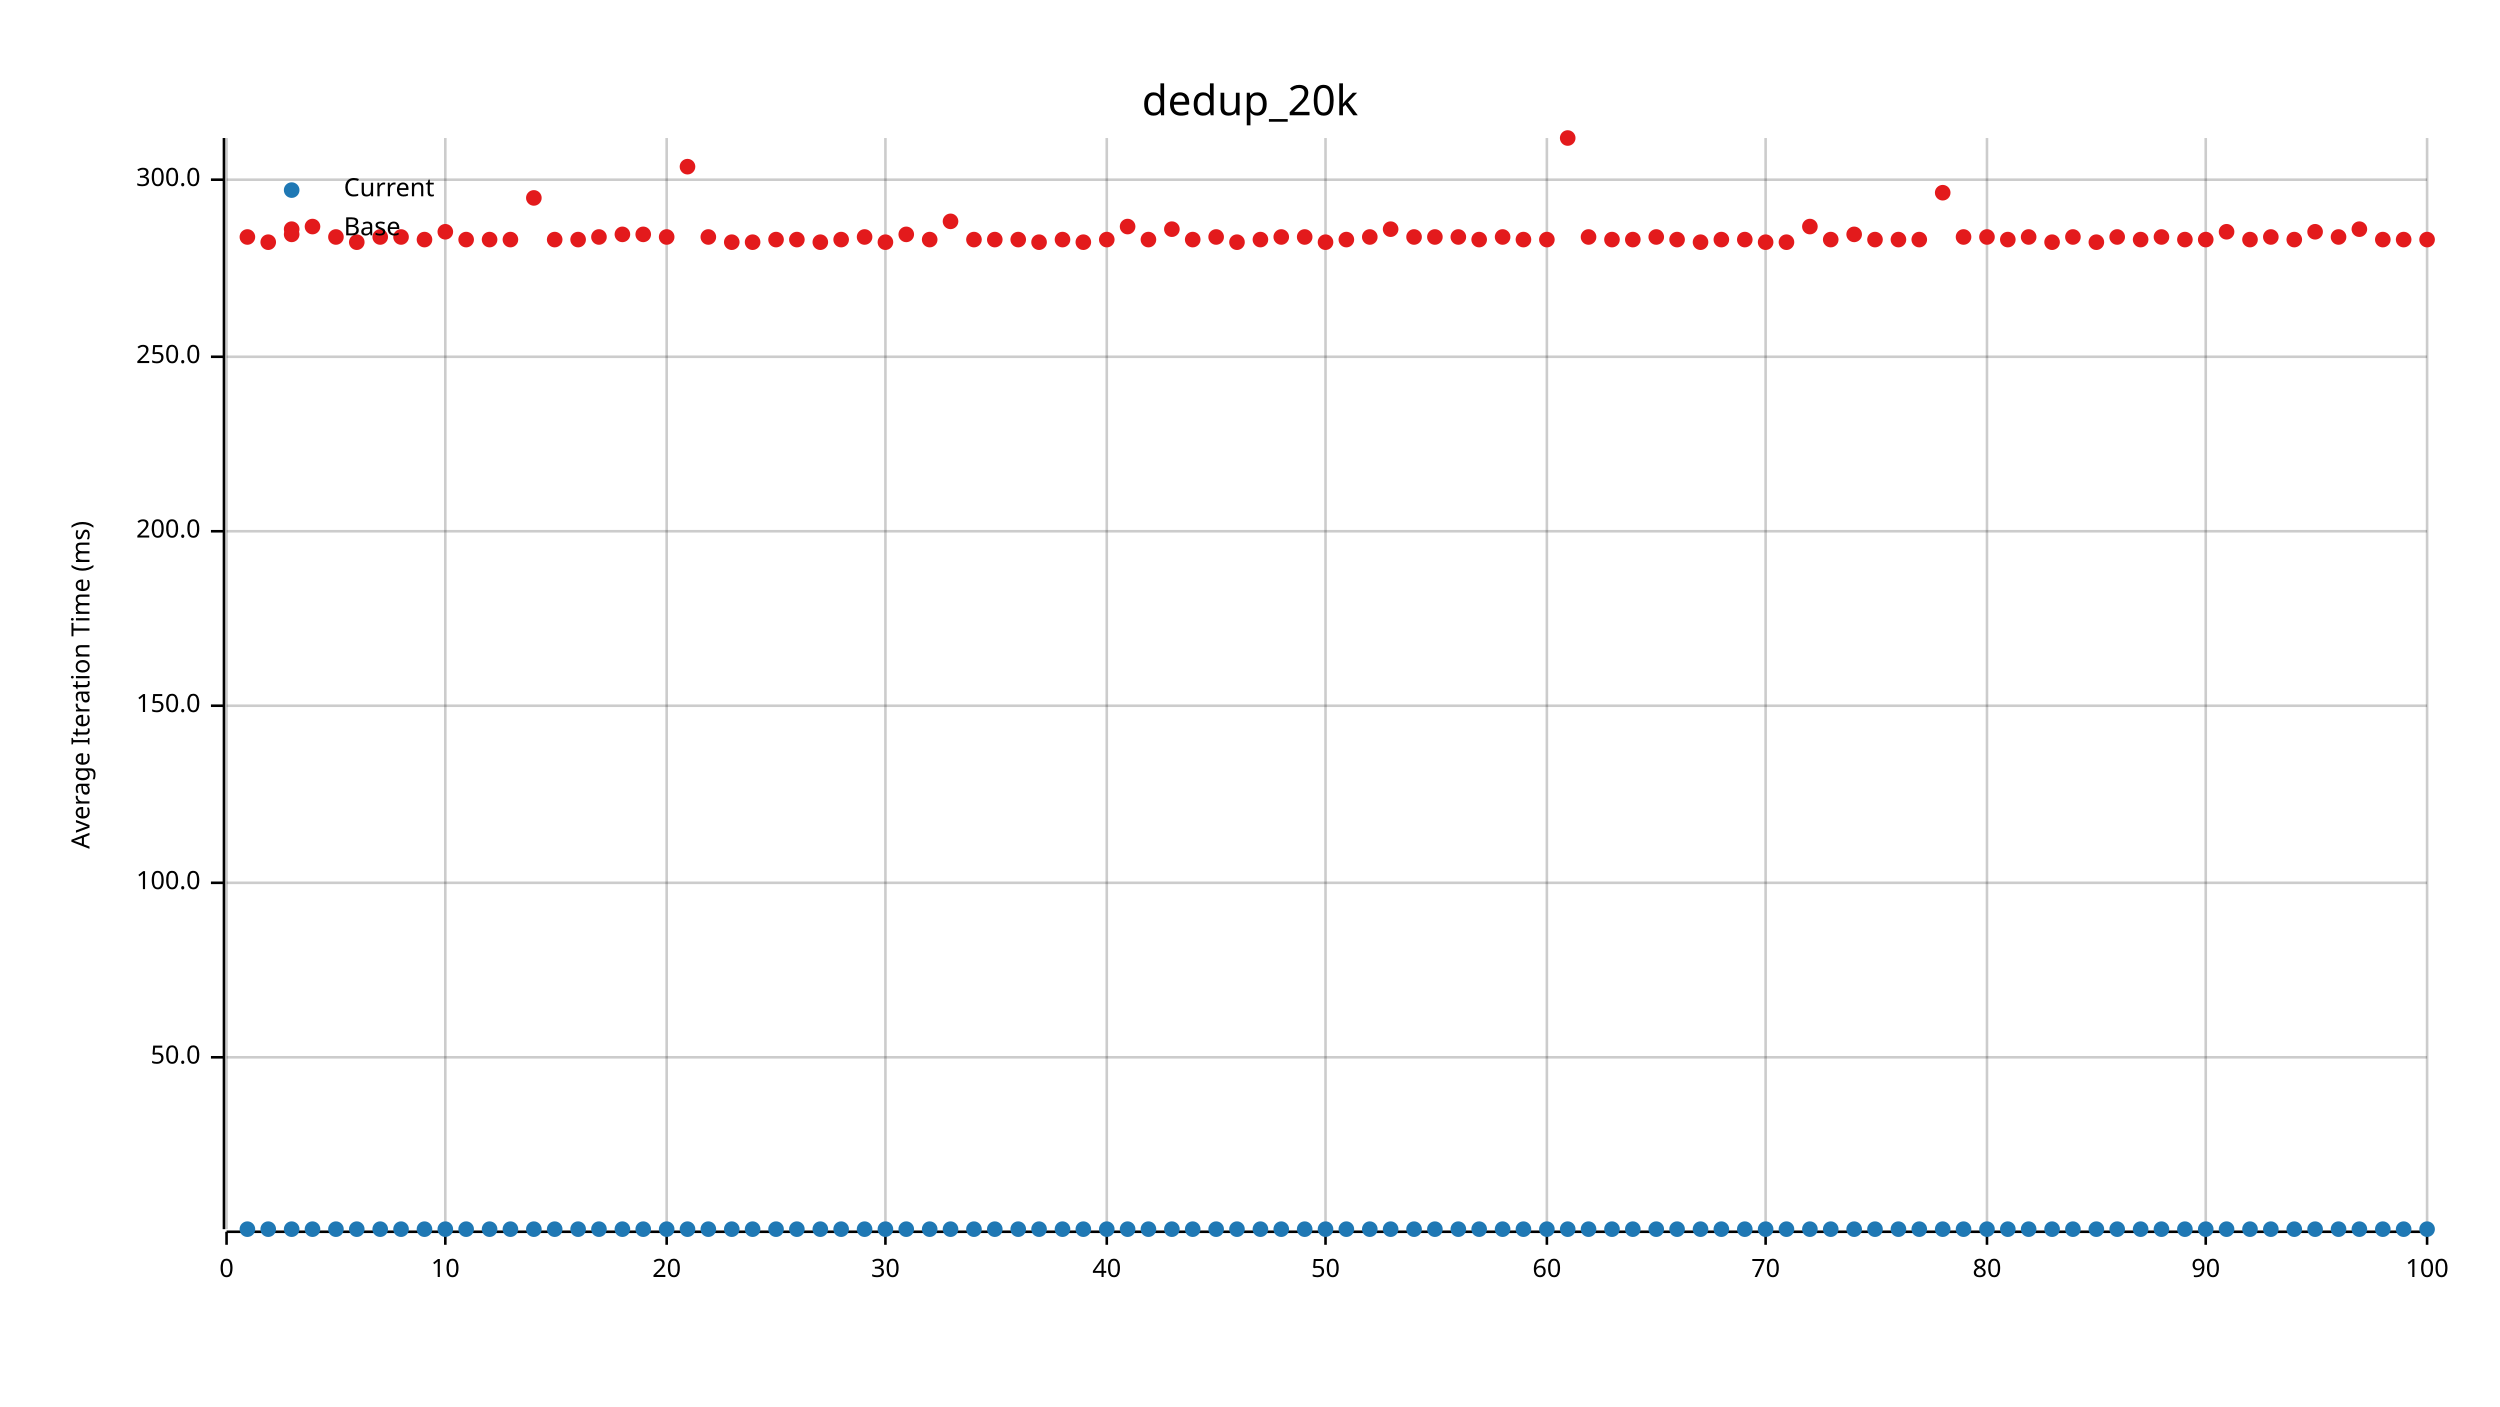
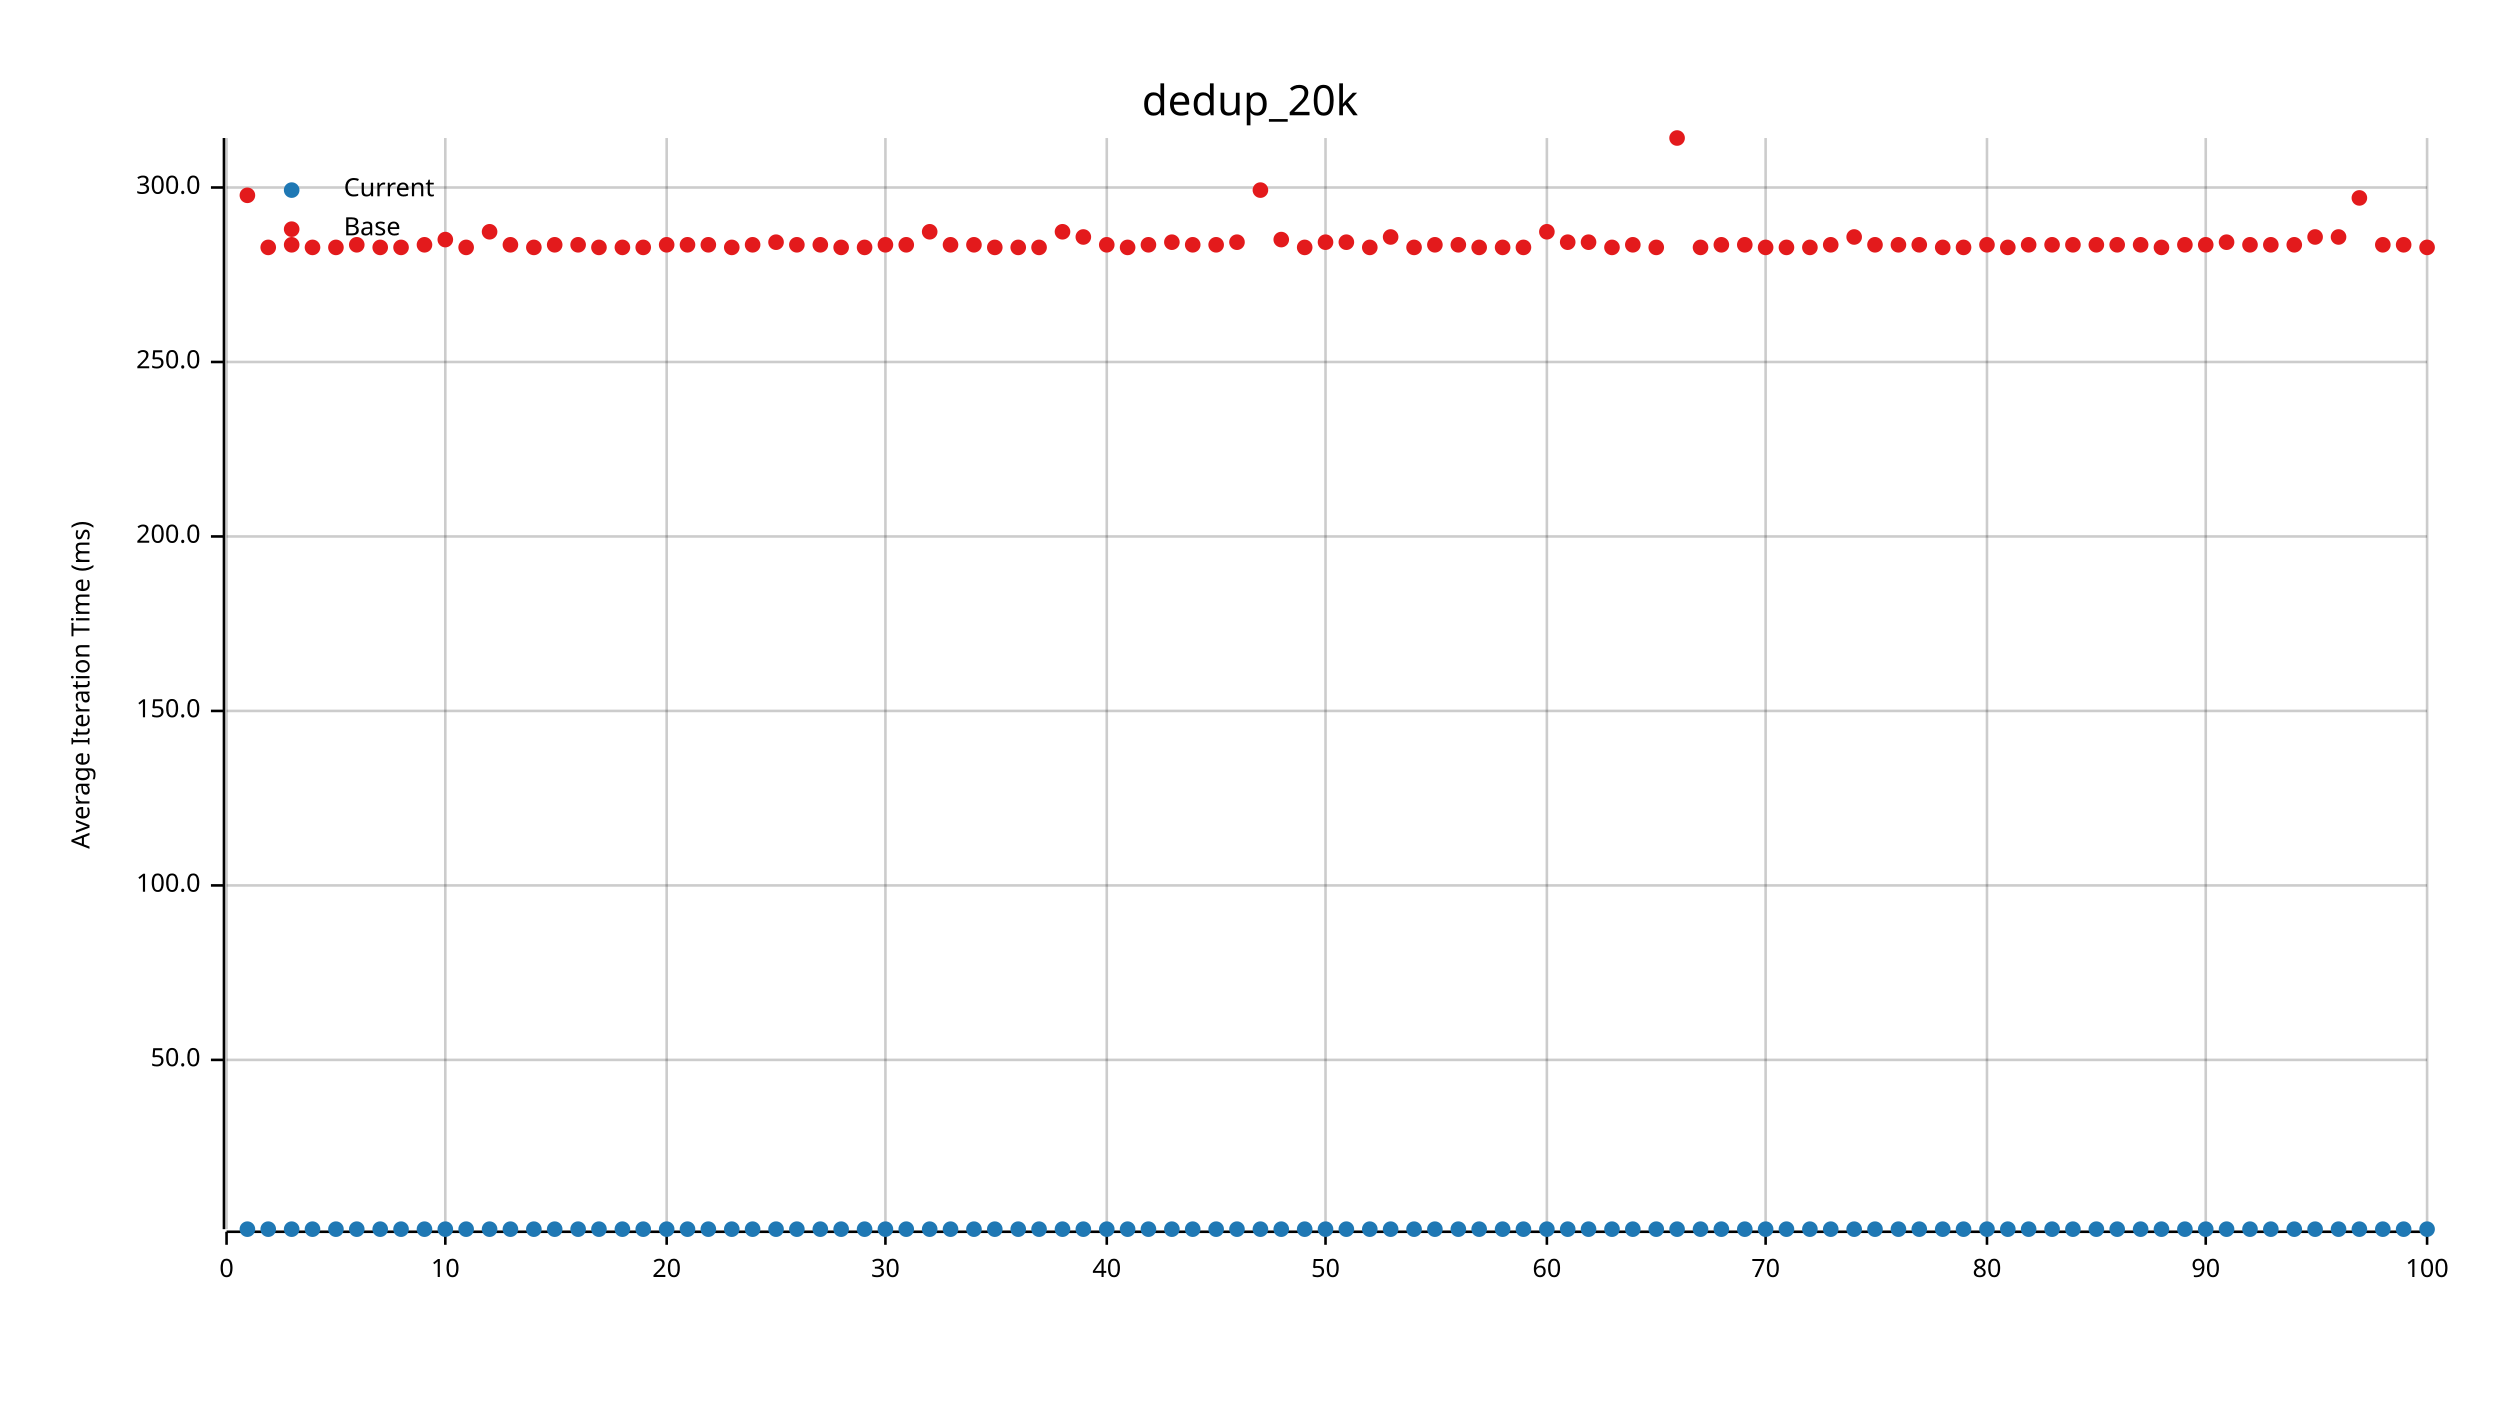
<svg xmlns="http://www.w3.org/2000/svg" width="960" height="540" viewBox="0 0 960 540">
  <text x="480" y="32" dy="0.76em" text-anchor="middle" font-family="sans-serif" font-size="16.129" opacity="1" fill="#000000">
dedup_20k
</text>
  <text x="27" y="263" dy="0.76em" text-anchor="middle" font-family="sans-serif" font-size="9.677" opacity="1" fill="#000000" transform="rotate(270, 27, 263)">
Average Iteration Time (ms)
</text>
  <line opacity="0.2" stroke="#000000" stroke-width="1" x1="87" y1="472" x2="87" y2="53" />
  <line opacity="0.2" stroke="#000000" stroke-width="1" x1="171" y1="472" x2="171" y2="53" />
  <line opacity="0.2" stroke="#000000" stroke-width="1" x1="256" y1="472" x2="256" y2="53" />
  <line opacity="0.2" stroke="#000000" stroke-width="1" x1="340" y1="472" x2="340" y2="53" />
  <line opacity="0.2" stroke="#000000" stroke-width="1" x1="425" y1="472" x2="425" y2="53" />
  <line opacity="0.2" stroke="#000000" stroke-width="1" x1="509" y1="472" x2="509" y2="53" />
  <line opacity="0.2" stroke="#000000" stroke-width="1" x1="594" y1="472" x2="594" y2="53" />
  <line opacity="0.2" stroke="#000000" stroke-width="1" x1="678" y1="472" x2="678" y2="53" />
  <line opacity="0.2" stroke="#000000" stroke-width="1" x1="763" y1="472" x2="763" y2="53" />
  <line opacity="0.2" stroke="#000000" stroke-width="1" x1="847" y1="472" x2="847" y2="53" />
  <line opacity="0.2" stroke="#000000" stroke-width="1" x1="932" y1="472" x2="932" y2="53" />
-   <line opacity="0.2" stroke="#000000" stroke-width="1" x1="87" y1="406" x2="932" y2="406" />
-   <line opacity="0.2" stroke="#000000" stroke-width="1" x1="87" y1="339" x2="932" y2="339" />
-   <line opacity="0.2" stroke="#000000" stroke-width="1" x1="87" y1="271" x2="932" y2="271" />
-   <line opacity="0.2" stroke="#000000" stroke-width="1" x1="87" y1="204" x2="932" y2="204" />
-   <line opacity="0.2" stroke="#000000" stroke-width="1" x1="87" y1="137" x2="932" y2="137" />
-   <line opacity="0.2" stroke="#000000" stroke-width="1" x1="87" y1="69" x2="932" y2="69" />
+   <line opacity="0.2" stroke="#000000" stroke-width="1" x1="87" y1="407" x2="932" y2="407" />
+   <line opacity="0.2" stroke="#000000" stroke-width="1" x1="87" y1="340" x2="932" y2="340" />
+   <line opacity="0.2" stroke="#000000" stroke-width="1" x1="87" y1="273" x2="932" y2="273" />
+   <line opacity="0.2" stroke="#000000" stroke-width="1" x1="87" y1="206" x2="932" y2="206" />
+   <line opacity="0.2" stroke="#000000" stroke-width="1" x1="87" y1="139" x2="932" y2="139" />
+   <line opacity="0.2" stroke="#000000" stroke-width="1" x1="87" y1="72" x2="932" y2="72" />
  <polyline fill="none" opacity="1" stroke="#000000" stroke-width="1" points="86,53 86,472 " />
-   <text x="77" y="406" dy="0.5ex" text-anchor="end" font-family="sans-serif" font-size="9.677" opacity="1" fill="#000000">
+   <text x="77" y="407" dy="0.5ex" text-anchor="end" font-family="sans-serif" font-size="9.677" opacity="1" fill="#000000">
50.0
</text>
-   <polyline fill="none" opacity="1" stroke="#000000" stroke-width="1" points="81,406 86,406 " />
-   <text x="77" y="339" dy="0.5ex" text-anchor="end" font-family="sans-serif" font-size="9.677" opacity="1" fill="#000000">
+   <polyline fill="none" opacity="1" stroke="#000000" stroke-width="1" points="81,407 86,407 " />
+   <text x="77" y="340" dy="0.5ex" text-anchor="end" font-family="sans-serif" font-size="9.677" opacity="1" fill="#000000">
100.0
</text>
-   <polyline fill="none" opacity="1" stroke="#000000" stroke-width="1" points="81,339 86,339 " />
-   <text x="77" y="271" dy="0.5ex" text-anchor="end" font-family="sans-serif" font-size="9.677" opacity="1" fill="#000000">
+   <polyline fill="none" opacity="1" stroke="#000000" stroke-width="1" points="81,340 86,340 " />
+   <text x="77" y="273" dy="0.5ex" text-anchor="end" font-family="sans-serif" font-size="9.677" opacity="1" fill="#000000">
150.0
</text>
-   <polyline fill="none" opacity="1" stroke="#000000" stroke-width="1" points="81,271 86,271 " />
-   <text x="77" y="204" dy="0.5ex" text-anchor="end" font-family="sans-serif" font-size="9.677" opacity="1" fill="#000000">
+   <polyline fill="none" opacity="1" stroke="#000000" stroke-width="1" points="81,273 86,273 " />
+   <text x="77" y="206" dy="0.5ex" text-anchor="end" font-family="sans-serif" font-size="9.677" opacity="1" fill="#000000">
200.0
</text>
-   <polyline fill="none" opacity="1" stroke="#000000" stroke-width="1" points="81,204 86,204 " />
-   <text x="77" y="137" dy="0.5ex" text-anchor="end" font-family="sans-serif" font-size="9.677" opacity="1" fill="#000000">
+   <polyline fill="none" opacity="1" stroke="#000000" stroke-width="1" points="81,206 86,206 " />
+   <text x="77" y="139" dy="0.5ex" text-anchor="end" font-family="sans-serif" font-size="9.677" opacity="1" fill="#000000">
250.0
</text>
-   <polyline fill="none" opacity="1" stroke="#000000" stroke-width="1" points="81,137 86,137 " />
-   <text x="77" y="69" dy="0.5ex" text-anchor="end" font-family="sans-serif" font-size="9.677" opacity="1" fill="#000000">
+   <polyline fill="none" opacity="1" stroke="#000000" stroke-width="1" points="81,139 86,139 " />
+   <text x="77" y="72" dy="0.5ex" text-anchor="end" font-family="sans-serif" font-size="9.677" opacity="1" fill="#000000">
300.0
</text>
-   <polyline fill="none" opacity="1" stroke="#000000" stroke-width="1" points="81,69 86,69 " />
+   <polyline fill="none" opacity="1" stroke="#000000" stroke-width="1" points="81,72 86,72 " />
  <polyline fill="none" opacity="1" stroke="#000000" stroke-width="1" points="87,473 932,473 " />
  <text x="87" y="483" dy="0.76em" text-anchor="middle" font-family="sans-serif" font-size="9.677" opacity="1" fill="#000000">
0
</text>
  <polyline fill="none" opacity="1" stroke="#000000" stroke-width="1" points="87,473 87,478 " />
  <text x="171" y="483" dy="0.76em" text-anchor="middle" font-family="sans-serif" font-size="9.677" opacity="1" fill="#000000">
10
</text>
  <polyline fill="none" opacity="1" stroke="#000000" stroke-width="1" points="171,473 171,478 " />
  <text x="256" y="483" dy="0.76em" text-anchor="middle" font-family="sans-serif" font-size="9.677" opacity="1" fill="#000000">
20
</text>
  <polyline fill="none" opacity="1" stroke="#000000" stroke-width="1" points="256,473 256,478 " />
  <text x="340" y="483" dy="0.76em" text-anchor="middle" font-family="sans-serif" font-size="9.677" opacity="1" fill="#000000">
30
</text>
  <polyline fill="none" opacity="1" stroke="#000000" stroke-width="1" points="340,473 340,478 " />
  <text x="425" y="483" dy="0.76em" text-anchor="middle" font-family="sans-serif" font-size="9.677" opacity="1" fill="#000000">
40
</text>
  <polyline fill="none" opacity="1" stroke="#000000" stroke-width="1" points="425,473 425,478 " />
  <text x="509" y="483" dy="0.76em" text-anchor="middle" font-family="sans-serif" font-size="9.677" opacity="1" fill="#000000">
50
</text>
  <polyline fill="none" opacity="1" stroke="#000000" stroke-width="1" points="509,473 509,478 " />
  <text x="594" y="483" dy="0.76em" text-anchor="middle" font-family="sans-serif" font-size="9.677" opacity="1" fill="#000000">
60
</text>
  <polyline fill="none" opacity="1" stroke="#000000" stroke-width="1" points="594,473 594,478 " />
  <text x="678" y="483" dy="0.76em" text-anchor="middle" font-family="sans-serif" font-size="9.677" opacity="1" fill="#000000">
70
</text>
  <polyline fill="none" opacity="1" stroke="#000000" stroke-width="1" points="678,473 678,478 " />
  <text x="763" y="483" dy="0.76em" text-anchor="middle" font-family="sans-serif" font-size="9.677" opacity="1" fill="#000000">
80
</text>
  <polyline fill="none" opacity="1" stroke="#000000" stroke-width="1" points="763,473 763,478 " />
  <text x="847" y="483" dy="0.76em" text-anchor="middle" font-family="sans-serif" font-size="9.677" opacity="1" fill="#000000">
90
</text>
  <polyline fill="none" opacity="1" stroke="#000000" stroke-width="1" points="847,473 847,478 " />
  <text x="932" y="483" dy="0.76em" text-anchor="middle" font-family="sans-serif" font-size="9.677" opacity="1" fill="#000000">
100
</text>
  <polyline fill="none" opacity="1" stroke="#000000" stroke-width="1" points="932,473 932,478 " />
  <circle cx="95" cy="472" r="3" opacity="1" fill="#1F78B4" stroke="none" stroke-width="1" />
  <circle cx="103" cy="472" r="3" opacity="1" fill="#1F78B4" stroke="none" stroke-width="1" />
  <circle cx="112" cy="472" r="3" opacity="1" fill="#1F78B4" stroke="none" stroke-width="1" />
  <circle cx="120" cy="472" r="3" opacity="1" fill="#1F78B4" stroke="none" stroke-width="1" />
  <circle cx="129" cy="472" r="3" opacity="1" fill="#1F78B4" stroke="none" stroke-width="1" />
  <circle cx="137" cy="472" r="3" opacity="1" fill="#1F78B4" stroke="none" stroke-width="1" />
  <circle cx="146" cy="472" r="3" opacity="1" fill="#1F78B4" stroke="none" stroke-width="1" />
  <circle cx="154" cy="472" r="3" opacity="1" fill="#1F78B4" stroke="none" stroke-width="1" />
  <circle cx="163" cy="472" r="3" opacity="1" fill="#1F78B4" stroke="none" stroke-width="1" />
  <circle cx="171" cy="472" r="3" opacity="1" fill="#1F78B4" stroke="none" stroke-width="1" />
  <circle cx="179" cy="472" r="3" opacity="1" fill="#1F78B4" stroke="none" stroke-width="1" />
  <circle cx="188" cy="472" r="3" opacity="1" fill="#1F78B4" stroke="none" stroke-width="1" />
  <circle cx="196" cy="472" r="3" opacity="1" fill="#1F78B4" stroke="none" stroke-width="1" />
  <circle cx="205" cy="472" r="3" opacity="1" fill="#1F78B4" stroke="none" stroke-width="1" />
  <circle cx="213" cy="472" r="3" opacity="1" fill="#1F78B4" stroke="none" stroke-width="1" />
  <circle cx="222" cy="472" r="3" opacity="1" fill="#1F78B4" stroke="none" stroke-width="1" />
  <circle cx="230" cy="472" r="3" opacity="1" fill="#1F78B4" stroke="none" stroke-width="1" />
  <circle cx="239" cy="472" r="3" opacity="1" fill="#1F78B4" stroke="none" stroke-width="1" />
  <circle cx="247" cy="472" r="3" opacity="1" fill="#1F78B4" stroke="none" stroke-width="1" />
  <circle cx="256" cy="472" r="3" opacity="1" fill="#1F78B4" stroke="none" stroke-width="1" />
  <circle cx="264" cy="472" r="3" opacity="1" fill="#1F78B4" stroke="none" stroke-width="1" />
  <circle cx="272" cy="472" r="3" opacity="1" fill="#1F78B4" stroke="none" stroke-width="1" />
  <circle cx="281" cy="472" r="3" opacity="1" fill="#1F78B4" stroke="none" stroke-width="1" />
  <circle cx="289" cy="472" r="3" opacity="1" fill="#1F78B4" stroke="none" stroke-width="1" />
  <circle cx="298" cy="472" r="3" opacity="1" fill="#1F78B4" stroke="none" stroke-width="1" />
  <circle cx="306" cy="472" r="3" opacity="1" fill="#1F78B4" stroke="none" stroke-width="1" />
  <circle cx="315" cy="472" r="3" opacity="1" fill="#1F78B4" stroke="none" stroke-width="1" />
  <circle cx="323" cy="472" r="3" opacity="1" fill="#1F78B4" stroke="none" stroke-width="1" />
  <circle cx="332" cy="472" r="3" opacity="1" fill="#1F78B4" stroke="none" stroke-width="1" />
  <circle cx="340" cy="472" r="3" opacity="1" fill="#1F78B4" stroke="none" stroke-width="1" />
  <circle cx="348" cy="472" r="3" opacity="1" fill="#1F78B4" stroke="none" stroke-width="1" />
  <circle cx="357" cy="472" r="3" opacity="1" fill="#1F78B4" stroke="none" stroke-width="1" />
  <circle cx="365" cy="472" r="3" opacity="1" fill="#1F78B4" stroke="none" stroke-width="1" />
  <circle cx="374" cy="472" r="3" opacity="1" fill="#1F78B4" stroke="none" stroke-width="1" />
  <circle cx="382" cy="472" r="3" opacity="1" fill="#1F78B4" stroke="none" stroke-width="1" />
  <circle cx="391" cy="472" r="3" opacity="1" fill="#1F78B4" stroke="none" stroke-width="1" />
  <circle cx="399" cy="472" r="3" opacity="1" fill="#1F78B4" stroke="none" stroke-width="1" />
  <circle cx="408" cy="472" r="3" opacity="1" fill="#1F78B4" stroke="none" stroke-width="1" />
  <circle cx="416" cy="472" r="3" opacity="1" fill="#1F78B4" stroke="none" stroke-width="1" />
  <circle cx="425" cy="472" r="3" opacity="1" fill="#1F78B4" stroke="none" stroke-width="1" />
  <circle cx="433" cy="472" r="3" opacity="1" fill="#1F78B4" stroke="none" stroke-width="1" />
  <circle cx="441" cy="472" r="3" opacity="1" fill="#1F78B4" stroke="none" stroke-width="1" />
  <circle cx="450" cy="472" r="3" opacity="1" fill="#1F78B4" stroke="none" stroke-width="1" />
  <circle cx="458" cy="472" r="3" opacity="1" fill="#1F78B4" stroke="none" stroke-width="1" />
  <circle cx="467" cy="472" r="3" opacity="1" fill="#1F78B4" stroke="none" stroke-width="1" />
  <circle cx="475" cy="472" r="3" opacity="1" fill="#1F78B4" stroke="none" stroke-width="1" />
  <circle cx="484" cy="472" r="3" opacity="1" fill="#1F78B4" stroke="none" stroke-width="1" />
  <circle cx="492" cy="472" r="3" opacity="1" fill="#1F78B4" stroke="none" stroke-width="1" />
  <circle cx="501" cy="472" r="3" opacity="1" fill="#1F78B4" stroke="none" stroke-width="1" />
  <circle cx="509" cy="472" r="3" opacity="1" fill="#1F78B4" stroke="none" stroke-width="1" />
  <circle cx="517" cy="472" r="3" opacity="1" fill="#1F78B4" stroke="none" stroke-width="1" />
  <circle cx="526" cy="472" r="3" opacity="1" fill="#1F78B4" stroke="none" stroke-width="1" />
  <circle cx="534" cy="472" r="3" opacity="1" fill="#1F78B4" stroke="none" stroke-width="1" />
  <circle cx="543" cy="472" r="3" opacity="1" fill="#1F78B4" stroke="none" stroke-width="1" />
  <circle cx="551" cy="472" r="3" opacity="1" fill="#1F78B4" stroke="none" stroke-width="1" />
  <circle cx="560" cy="472" r="3" opacity="1" fill="#1F78B4" stroke="none" stroke-width="1" />
  <circle cx="568" cy="472" r="3" opacity="1" fill="#1F78B4" stroke="none" stroke-width="1" />
  <circle cx="577" cy="472" r="3" opacity="1" fill="#1F78B4" stroke="none" stroke-width="1" />
  <circle cx="585" cy="472" r="3" opacity="1" fill="#1F78B4" stroke="none" stroke-width="1" />
  <circle cx="594" cy="472" r="3" opacity="1" fill="#1F78B4" stroke="none" stroke-width="1" />
  <circle cx="602" cy="472" r="3" opacity="1" fill="#1F78B4" stroke="none" stroke-width="1" />
  <circle cx="610" cy="472" r="3" opacity="1" fill="#1F78B4" stroke="none" stroke-width="1" />
  <circle cx="619" cy="472" r="3" opacity="1" fill="#1F78B4" stroke="none" stroke-width="1" />
  <circle cx="627" cy="472" r="3" opacity="1" fill="#1F78B4" stroke="none" stroke-width="1" />
  <circle cx="636" cy="472" r="3" opacity="1" fill="#1F78B4" stroke="none" stroke-width="1" />
  <circle cx="644" cy="472" r="3" opacity="1" fill="#1F78B4" stroke="none" stroke-width="1" />
  <circle cx="653" cy="472" r="3" opacity="1" fill="#1F78B4" stroke="none" stroke-width="1" />
  <circle cx="661" cy="472" r="3" opacity="1" fill="#1F78B4" stroke="none" stroke-width="1" />
  <circle cx="670" cy="472" r="3" opacity="1" fill="#1F78B4" stroke="none" stroke-width="1" />
  <circle cx="678" cy="472" r="3" opacity="1" fill="#1F78B4" stroke="none" stroke-width="1" />
  <circle cx="686" cy="472" r="3" opacity="1" fill="#1F78B4" stroke="none" stroke-width="1" />
  <circle cx="695" cy="472" r="3" opacity="1" fill="#1F78B4" stroke="none" stroke-width="1" />
  <circle cx="703" cy="472" r="3" opacity="1" fill="#1F78B4" stroke="none" stroke-width="1" />
  <circle cx="712" cy="472" r="3" opacity="1" fill="#1F78B4" stroke="none" stroke-width="1" />
  <circle cx="720" cy="472" r="3" opacity="1" fill="#1F78B4" stroke="none" stroke-width="1" />
  <circle cx="729" cy="472" r="3" opacity="1" fill="#1F78B4" stroke="none" stroke-width="1" />
  <circle cx="737" cy="472" r="3" opacity="1" fill="#1F78B4" stroke="none" stroke-width="1" />
  <circle cx="746" cy="472" r="3" opacity="1" fill="#1F78B4" stroke="none" stroke-width="1" />
  <circle cx="754" cy="472" r="3" opacity="1" fill="#1F78B4" stroke="none" stroke-width="1" />
  <circle cx="763" cy="472" r="3" opacity="1" fill="#1F78B4" stroke="none" stroke-width="1" />
  <circle cx="771" cy="472" r="3" opacity="1" fill="#1F78B4" stroke="none" stroke-width="1" />
  <circle cx="779" cy="472" r="3" opacity="1" fill="#1F78B4" stroke="none" stroke-width="1" />
  <circle cx="788" cy="472" r="3" opacity="1" fill="#1F78B4" stroke="none" stroke-width="1" />
  <circle cx="796" cy="472" r="3" opacity="1" fill="#1F78B4" stroke="none" stroke-width="1" />
  <circle cx="805" cy="472" r="3" opacity="1" fill="#1F78B4" stroke="none" stroke-width="1" />
  <circle cx="813" cy="472" r="3" opacity="1" fill="#1F78B4" stroke="none" stroke-width="1" />
  <circle cx="822" cy="472" r="3" opacity="1" fill="#1F78B4" stroke="none" stroke-width="1" />
  <circle cx="830" cy="472" r="3" opacity="1" fill="#1F78B4" stroke="none" stroke-width="1" />
  <circle cx="839" cy="472" r="3" opacity="1" fill="#1F78B4" stroke="none" stroke-width="1" />
  <circle cx="847" cy="472" r="3" opacity="1" fill="#1F78B4" stroke="none" stroke-width="1" />
  <circle cx="855" cy="472" r="3" opacity="1" fill="#1F78B4" stroke="none" stroke-width="1" />
  <circle cx="864" cy="472" r="3" opacity="1" fill="#1F78B4" stroke="none" stroke-width="1" />
  <circle cx="872" cy="472" r="3" opacity="1" fill="#1F78B4" stroke="none" stroke-width="1" />
  <circle cx="881" cy="472" r="3" opacity="1" fill="#1F78B4" stroke="none" stroke-width="1" />
  <circle cx="889" cy="472" r="3" opacity="1" fill="#1F78B4" stroke="none" stroke-width="1" />
  <circle cx="898" cy="472" r="3" opacity="1" fill="#1F78B4" stroke="none" stroke-width="1" />
  <circle cx="906" cy="472" r="3" opacity="1" fill="#1F78B4" stroke="none" stroke-width="1" />
  <circle cx="915" cy="472" r="3" opacity="1" fill="#1F78B4" stroke="none" stroke-width="1" />
  <circle cx="923" cy="472" r="3" opacity="1" fill="#1F78B4" stroke="none" stroke-width="1" />
  <circle cx="932" cy="472" r="3" opacity="1" fill="#1F78B4" stroke="none" stroke-width="1" />
-   <circle cx="95" cy="91" r="3" opacity="1" fill="#E31A1C" stroke="none" stroke-width="1" />
-   <circle cx="103" cy="93" r="3" opacity="1" fill="#E31A1C" stroke="none" stroke-width="1" />
-   <circle cx="112" cy="90" r="3" opacity="1" fill="#E31A1C" stroke="none" stroke-width="1" />
-   <circle cx="120" cy="87" r="3" opacity="1" fill="#E31A1C" stroke="none" stroke-width="1" />
-   <circle cx="129" cy="91" r="3" opacity="1" fill="#E31A1C" stroke="none" stroke-width="1" />
-   <circle cx="137" cy="93" r="3" opacity="1" fill="#E31A1C" stroke="none" stroke-width="1" />
-   <circle cx="146" cy="91" r="3" opacity="1" fill="#E31A1C" stroke="none" stroke-width="1" />
-   <circle cx="154" cy="91" r="3" opacity="1" fill="#E31A1C" stroke="none" stroke-width="1" />
-   <circle cx="163" cy="92" r="3" opacity="1" fill="#E31A1C" stroke="none" stroke-width="1" />
-   <circle cx="171" cy="89" r="3" opacity="1" fill="#E31A1C" stroke="none" stroke-width="1" />
-   <circle cx="179" cy="92" r="3" opacity="1" fill="#E31A1C" stroke="none" stroke-width="1" />
-   <circle cx="188" cy="92" r="3" opacity="1" fill="#E31A1C" stroke="none" stroke-width="1" />
-   <circle cx="196" cy="92" r="3" opacity="1" fill="#E31A1C" stroke="none" stroke-width="1" />
-   <circle cx="205" cy="76" r="3" opacity="1" fill="#E31A1C" stroke="none" stroke-width="1" />
-   <circle cx="213" cy="92" r="3" opacity="1" fill="#E31A1C" stroke="none" stroke-width="1" />
-   <circle cx="222" cy="92" r="3" opacity="1" fill="#E31A1C" stroke="none" stroke-width="1" />
-   <circle cx="230" cy="91" r="3" opacity="1" fill="#E31A1C" stroke="none" stroke-width="1" />
-   <circle cx="239" cy="90" r="3" opacity="1" fill="#E31A1C" stroke="none" stroke-width="1" />
-   <circle cx="247" cy="90" r="3" opacity="1" fill="#E31A1C" stroke="none" stroke-width="1" />
-   <circle cx="256" cy="91" r="3" opacity="1" fill="#E31A1C" stroke="none" stroke-width="1" />
-   <circle cx="264" cy="64" r="3" opacity="1" fill="#E31A1C" stroke="none" stroke-width="1" />
-   <circle cx="272" cy="91" r="3" opacity="1" fill="#E31A1C" stroke="none" stroke-width="1" />
-   <circle cx="281" cy="93" r="3" opacity="1" fill="#E31A1C" stroke="none" stroke-width="1" />
-   <circle cx="289" cy="93" r="3" opacity="1" fill="#E31A1C" stroke="none" stroke-width="1" />
-   <circle cx="298" cy="92" r="3" opacity="1" fill="#E31A1C" stroke="none" stroke-width="1" />
-   <circle cx="306" cy="92" r="3" opacity="1" fill="#E31A1C" stroke="none" stroke-width="1" />
-   <circle cx="315" cy="93" r="3" opacity="1" fill="#E31A1C" stroke="none" stroke-width="1" />
-   <circle cx="323" cy="92" r="3" opacity="1" fill="#E31A1C" stroke="none" stroke-width="1" />
-   <circle cx="332" cy="91" r="3" opacity="1" fill="#E31A1C" stroke="none" stroke-width="1" />
-   <circle cx="340" cy="93" r="3" opacity="1" fill="#E31A1C" stroke="none" stroke-width="1" />
-   <circle cx="348" cy="90" r="3" opacity="1" fill="#E31A1C" stroke="none" stroke-width="1" />
-   <circle cx="357" cy="92" r="3" opacity="1" fill="#E31A1C" stroke="none" stroke-width="1" />
-   <circle cx="365" cy="85" r="3" opacity="1" fill="#E31A1C" stroke="none" stroke-width="1" />
-   <circle cx="374" cy="92" r="3" opacity="1" fill="#E31A1C" stroke="none" stroke-width="1" />
-   <circle cx="382" cy="92" r="3" opacity="1" fill="#E31A1C" stroke="none" stroke-width="1" />
-   <circle cx="391" cy="92" r="3" opacity="1" fill="#E31A1C" stroke="none" stroke-width="1" />
-   <circle cx="399" cy="93" r="3" opacity="1" fill="#E31A1C" stroke="none" stroke-width="1" />
-   <circle cx="408" cy="92" r="3" opacity="1" fill="#E31A1C" stroke="none" stroke-width="1" />
-   <circle cx="416" cy="93" r="3" opacity="1" fill="#E31A1C" stroke="none" stroke-width="1" />
-   <circle cx="425" cy="92" r="3" opacity="1" fill="#E31A1C" stroke="none" stroke-width="1" />
-   <circle cx="433" cy="87" r="3" opacity="1" fill="#E31A1C" stroke="none" stroke-width="1" />
-   <circle cx="441" cy="92" r="3" opacity="1" fill="#E31A1C" stroke="none" stroke-width="1" />
-   <circle cx="450" cy="88" r="3" opacity="1" fill="#E31A1C" stroke="none" stroke-width="1" />
-   <circle cx="458" cy="92" r="3" opacity="1" fill="#E31A1C" stroke="none" stroke-width="1" />
-   <circle cx="467" cy="91" r="3" opacity="1" fill="#E31A1C" stroke="none" stroke-width="1" />
+   <circle cx="95" cy="75" r="3" opacity="1" fill="#E31A1C" stroke="none" stroke-width="1" />
+   <circle cx="103" cy="95" r="3" opacity="1" fill="#E31A1C" stroke="none" stroke-width="1" />
+   <circle cx="112" cy="94" r="3" opacity="1" fill="#E31A1C" stroke="none" stroke-width="1" />
+   <circle cx="120" cy="95" r="3" opacity="1" fill="#E31A1C" stroke="none" stroke-width="1" />
+   <circle cx="129" cy="95" r="3" opacity="1" fill="#E31A1C" stroke="none" stroke-width="1" />
+   <circle cx="137" cy="94" r="3" opacity="1" fill="#E31A1C" stroke="none" stroke-width="1" />
+   <circle cx="146" cy="95" r="3" opacity="1" fill="#E31A1C" stroke="none" stroke-width="1" />
+   <circle cx="154" cy="95" r="3" opacity="1" fill="#E31A1C" stroke="none" stroke-width="1" />
+   <circle cx="163" cy="94" r="3" opacity="1" fill="#E31A1C" stroke="none" stroke-width="1" />
+   <circle cx="171" cy="92" r="3" opacity="1" fill="#E31A1C" stroke="none" stroke-width="1" />
+   <circle cx="179" cy="95" r="3" opacity="1" fill="#E31A1C" stroke="none" stroke-width="1" />
+   <circle cx="188" cy="89" r="3" opacity="1" fill="#E31A1C" stroke="none" stroke-width="1" />
+   <circle cx="196" cy="94" r="3" opacity="1" fill="#E31A1C" stroke="none" stroke-width="1" />
+   <circle cx="205" cy="95" r="3" opacity="1" fill="#E31A1C" stroke="none" stroke-width="1" />
+   <circle cx="213" cy="94" r="3" opacity="1" fill="#E31A1C" stroke="none" stroke-width="1" />
+   <circle cx="222" cy="94" r="3" opacity="1" fill="#E31A1C" stroke="none" stroke-width="1" />
+   <circle cx="230" cy="95" r="3" opacity="1" fill="#E31A1C" stroke="none" stroke-width="1" />
+   <circle cx="239" cy="95" r="3" opacity="1" fill="#E31A1C" stroke="none" stroke-width="1" />
+   <circle cx="247" cy="95" r="3" opacity="1" fill="#E31A1C" stroke="none" stroke-width="1" />
+   <circle cx="256" cy="94" r="3" opacity="1" fill="#E31A1C" stroke="none" stroke-width="1" />
+   <circle cx="264" cy="94" r="3" opacity="1" fill="#E31A1C" stroke="none" stroke-width="1" />
+   <circle cx="272" cy="94" r="3" opacity="1" fill="#E31A1C" stroke="none" stroke-width="1" />
+   <circle cx="281" cy="95" r="3" opacity="1" fill="#E31A1C" stroke="none" stroke-width="1" />
+   <circle cx="289" cy="94" r="3" opacity="1" fill="#E31A1C" stroke="none" stroke-width="1" />
+   <circle cx="298" cy="93" r="3" opacity="1" fill="#E31A1C" stroke="none" stroke-width="1" />
+   <circle cx="306" cy="94" r="3" opacity="1" fill="#E31A1C" stroke="none" stroke-width="1" />
+   <circle cx="315" cy="94" r="3" opacity="1" fill="#E31A1C" stroke="none" stroke-width="1" />
+   <circle cx="323" cy="95" r="3" opacity="1" fill="#E31A1C" stroke="none" stroke-width="1" />
+   <circle cx="332" cy="95" r="3" opacity="1" fill="#E31A1C" stroke="none" stroke-width="1" />
+   <circle cx="340" cy="94" r="3" opacity="1" fill="#E31A1C" stroke="none" stroke-width="1" />
+   <circle cx="348" cy="94" r="3" opacity="1" fill="#E31A1C" stroke="none" stroke-width="1" />
+   <circle cx="357" cy="89" r="3" opacity="1" fill="#E31A1C" stroke="none" stroke-width="1" />
+   <circle cx="365" cy="94" r="3" opacity="1" fill="#E31A1C" stroke="none" stroke-width="1" />
+   <circle cx="374" cy="94" r="3" opacity="1" fill="#E31A1C" stroke="none" stroke-width="1" />
+   <circle cx="382" cy="95" r="3" opacity="1" fill="#E31A1C" stroke="none" stroke-width="1" />
+   <circle cx="391" cy="95" r="3" opacity="1" fill="#E31A1C" stroke="none" stroke-width="1" />
+   <circle cx="399" cy="95" r="3" opacity="1" fill="#E31A1C" stroke="none" stroke-width="1" />
+   <circle cx="408" cy="89" r="3" opacity="1" fill="#E31A1C" stroke="none" stroke-width="1" />
+   <circle cx="416" cy="91" r="3" opacity="1" fill="#E31A1C" stroke="none" stroke-width="1" />
+   <circle cx="425" cy="94" r="3" opacity="1" fill="#E31A1C" stroke="none" stroke-width="1" />
+   <circle cx="433" cy="95" r="3" opacity="1" fill="#E31A1C" stroke="none" stroke-width="1" />
+   <circle cx="441" cy="94" r="3" opacity="1" fill="#E31A1C" stroke="none" stroke-width="1" />
+   <circle cx="450" cy="93" r="3" opacity="1" fill="#E31A1C" stroke="none" stroke-width="1" />
+   <circle cx="458" cy="94" r="3" opacity="1" fill="#E31A1C" stroke="none" stroke-width="1" />
+   <circle cx="467" cy="94" r="3" opacity="1" fill="#E31A1C" stroke="none" stroke-width="1" />
  <circle cx="475" cy="93" r="3" opacity="1" fill="#E31A1C" stroke="none" stroke-width="1" />
-   <circle cx="484" cy="92" r="3" opacity="1" fill="#E31A1C" stroke="none" stroke-width="1" />
-   <circle cx="492" cy="91" r="3" opacity="1" fill="#E31A1C" stroke="none" stroke-width="1" />
-   <circle cx="501" cy="91" r="3" opacity="1" fill="#E31A1C" stroke="none" stroke-width="1" />
+   <circle cx="484" cy="73" r="3" opacity="1" fill="#E31A1C" stroke="none" stroke-width="1" />
+   <circle cx="492" cy="92" r="3" opacity="1" fill="#E31A1C" stroke="none" stroke-width="1" />
+   <circle cx="501" cy="95" r="3" opacity="1" fill="#E31A1C" stroke="none" stroke-width="1" />
  <circle cx="509" cy="93" r="3" opacity="1" fill="#E31A1C" stroke="none" stroke-width="1" />
-   <circle cx="517" cy="92" r="3" opacity="1" fill="#E31A1C" stroke="none" stroke-width="1" />
-   <circle cx="526" cy="91" r="3" opacity="1" fill="#E31A1C" stroke="none" stroke-width="1" />
-   <circle cx="534" cy="88" r="3" opacity="1" fill="#E31A1C" stroke="none" stroke-width="1" />
-   <circle cx="543" cy="91" r="3" opacity="1" fill="#E31A1C" stroke="none" stroke-width="1" />
-   <circle cx="551" cy="91" r="3" opacity="1" fill="#E31A1C" stroke="none" stroke-width="1" />
-   <circle cx="560" cy="91" r="3" opacity="1" fill="#E31A1C" stroke="none" stroke-width="1" />
-   <circle cx="568" cy="92" r="3" opacity="1" fill="#E31A1C" stroke="none" stroke-width="1" />
-   <circle cx="577" cy="91" r="3" opacity="1" fill="#E31A1C" stroke="none" stroke-width="1" />
-   <circle cx="585" cy="92" r="3" opacity="1" fill="#E31A1C" stroke="none" stroke-width="1" />
-   <circle cx="594" cy="92" r="3" opacity="1" fill="#E31A1C" stroke="none" stroke-width="1" />
-   <circle cx="602" cy="53" r="3" opacity="1" fill="#E31A1C" stroke="none" stroke-width="1" />
-   <circle cx="610" cy="91" r="3" opacity="1" fill="#E31A1C" stroke="none" stroke-width="1" />
-   <circle cx="619" cy="92" r="3" opacity="1" fill="#E31A1C" stroke="none" stroke-width="1" />
-   <circle cx="627" cy="92" r="3" opacity="1" fill="#E31A1C" stroke="none" stroke-width="1" />
-   <circle cx="636" cy="91" r="3" opacity="1" fill="#E31A1C" stroke="none" stroke-width="1" />
-   <circle cx="644" cy="92" r="3" opacity="1" fill="#E31A1C" stroke="none" stroke-width="1" />
-   <circle cx="653" cy="93" r="3" opacity="1" fill="#E31A1C" stroke="none" stroke-width="1" />
-   <circle cx="661" cy="92" r="3" opacity="1" fill="#E31A1C" stroke="none" stroke-width="1" />
-   <circle cx="670" cy="92" r="3" opacity="1" fill="#E31A1C" stroke="none" stroke-width="1" />
-   <circle cx="678" cy="93" r="3" opacity="1" fill="#E31A1C" stroke="none" stroke-width="1" />
-   <circle cx="686" cy="93" r="3" opacity="1" fill="#E31A1C" stroke="none" stroke-width="1" />
-   <circle cx="695" cy="87" r="3" opacity="1" fill="#E31A1C" stroke="none" stroke-width="1" />
-   <circle cx="703" cy="92" r="3" opacity="1" fill="#E31A1C" stroke="none" stroke-width="1" />
-   <circle cx="712" cy="90" r="3" opacity="1" fill="#E31A1C" stroke="none" stroke-width="1" />
-   <circle cx="720" cy="92" r="3" opacity="1" fill="#E31A1C" stroke="none" stroke-width="1" />
-   <circle cx="729" cy="92" r="3" opacity="1" fill="#E31A1C" stroke="none" stroke-width="1" />
-   <circle cx="737" cy="92" r="3" opacity="1" fill="#E31A1C" stroke="none" stroke-width="1" />
-   <circle cx="746" cy="74" r="3" opacity="1" fill="#E31A1C" stroke="none" stroke-width="1" />
-   <circle cx="754" cy="91" r="3" opacity="1" fill="#E31A1C" stroke="none" stroke-width="1" />
-   <circle cx="763" cy="91" r="3" opacity="1" fill="#E31A1C" stroke="none" stroke-width="1" />
-   <circle cx="771" cy="92" r="3" opacity="1" fill="#E31A1C" stroke="none" stroke-width="1" />
-   <circle cx="779" cy="91" r="3" opacity="1" fill="#E31A1C" stroke="none" stroke-width="1" />
-   <circle cx="788" cy="93" r="3" opacity="1" fill="#E31A1C" stroke="none" stroke-width="1" />
-   <circle cx="796" cy="91" r="3" opacity="1" fill="#E31A1C" stroke="none" stroke-width="1" />
-   <circle cx="805" cy="93" r="3" opacity="1" fill="#E31A1C" stroke="none" stroke-width="1" />
-   <circle cx="813" cy="91" r="3" opacity="1" fill="#E31A1C" stroke="none" stroke-width="1" />
-   <circle cx="822" cy="92" r="3" opacity="1" fill="#E31A1C" stroke="none" stroke-width="1" />
-   <circle cx="830" cy="91" r="3" opacity="1" fill="#E31A1C" stroke="none" stroke-width="1" />
-   <circle cx="839" cy="92" r="3" opacity="1" fill="#E31A1C" stroke="none" stroke-width="1" />
-   <circle cx="847" cy="92" r="3" opacity="1" fill="#E31A1C" stroke="none" stroke-width="1" />
-   <circle cx="855" cy="89" r="3" opacity="1" fill="#E31A1C" stroke="none" stroke-width="1" />
-   <circle cx="864" cy="92" r="3" opacity="1" fill="#E31A1C" stroke="none" stroke-width="1" />
-   <circle cx="872" cy="91" r="3" opacity="1" fill="#E31A1C" stroke="none" stroke-width="1" />
-   <circle cx="881" cy="92" r="3" opacity="1" fill="#E31A1C" stroke="none" stroke-width="1" />
-   <circle cx="889" cy="89" r="3" opacity="1" fill="#E31A1C" stroke="none" stroke-width="1" />
+   <circle cx="517" cy="93" r="3" opacity="1" fill="#E31A1C" stroke="none" stroke-width="1" />
+   <circle cx="526" cy="95" r="3" opacity="1" fill="#E31A1C" stroke="none" stroke-width="1" />
+   <circle cx="534" cy="91" r="3" opacity="1" fill="#E31A1C" stroke="none" stroke-width="1" />
+   <circle cx="543" cy="95" r="3" opacity="1" fill="#E31A1C" stroke="none" stroke-width="1" />
+   <circle cx="551" cy="94" r="3" opacity="1" fill="#E31A1C" stroke="none" stroke-width="1" />
+   <circle cx="560" cy="94" r="3" opacity="1" fill="#E31A1C" stroke="none" stroke-width="1" />
+   <circle cx="568" cy="95" r="3" opacity="1" fill="#E31A1C" stroke="none" stroke-width="1" />
+   <circle cx="577" cy="95" r="3" opacity="1" fill="#E31A1C" stroke="none" stroke-width="1" />
+   <circle cx="585" cy="95" r="3" opacity="1" fill="#E31A1C" stroke="none" stroke-width="1" />
+   <circle cx="594" cy="89" r="3" opacity="1" fill="#E31A1C" stroke="none" stroke-width="1" />
+   <circle cx="602" cy="93" r="3" opacity="1" fill="#E31A1C" stroke="none" stroke-width="1" />
+   <circle cx="610" cy="93" r="3" opacity="1" fill="#E31A1C" stroke="none" stroke-width="1" />
+   <circle cx="619" cy="95" r="3" opacity="1" fill="#E31A1C" stroke="none" stroke-width="1" />
+   <circle cx="627" cy="94" r="3" opacity="1" fill="#E31A1C" stroke="none" stroke-width="1" />
+   <circle cx="636" cy="95" r="3" opacity="1" fill="#E31A1C" stroke="none" stroke-width="1" />
+   <circle cx="644" cy="53" r="3" opacity="1" fill="#E31A1C" stroke="none" stroke-width="1" />
+   <circle cx="653" cy="95" r="3" opacity="1" fill="#E31A1C" stroke="none" stroke-width="1" />
+   <circle cx="661" cy="94" r="3" opacity="1" fill="#E31A1C" stroke="none" stroke-width="1" />
+   <circle cx="670" cy="94" r="3" opacity="1" fill="#E31A1C" stroke="none" stroke-width="1" />
+   <circle cx="678" cy="95" r="3" opacity="1" fill="#E31A1C" stroke="none" stroke-width="1" />
+   <circle cx="686" cy="95" r="3" opacity="1" fill="#E31A1C" stroke="none" stroke-width="1" />
+   <circle cx="695" cy="95" r="3" opacity="1" fill="#E31A1C" stroke="none" stroke-width="1" />
+   <circle cx="703" cy="94" r="3" opacity="1" fill="#E31A1C" stroke="none" stroke-width="1" />
+   <circle cx="712" cy="91" r="3" opacity="1" fill="#E31A1C" stroke="none" stroke-width="1" />
+   <circle cx="720" cy="94" r="3" opacity="1" fill="#E31A1C" stroke="none" stroke-width="1" />
+   <circle cx="729" cy="94" r="3" opacity="1" fill="#E31A1C" stroke="none" stroke-width="1" />
+   <circle cx="737" cy="94" r="3" opacity="1" fill="#E31A1C" stroke="none" stroke-width="1" />
+   <circle cx="746" cy="95" r="3" opacity="1" fill="#E31A1C" stroke="none" stroke-width="1" />
+   <circle cx="754" cy="95" r="3" opacity="1" fill="#E31A1C" stroke="none" stroke-width="1" />
+   <circle cx="763" cy="94" r="3" opacity="1" fill="#E31A1C" stroke="none" stroke-width="1" />
+   <circle cx="771" cy="95" r="3" opacity="1" fill="#E31A1C" stroke="none" stroke-width="1" />
+   <circle cx="779" cy="94" r="3" opacity="1" fill="#E31A1C" stroke="none" stroke-width="1" />
+   <circle cx="788" cy="94" r="3" opacity="1" fill="#E31A1C" stroke="none" stroke-width="1" />
+   <circle cx="796" cy="94" r="3" opacity="1" fill="#E31A1C" stroke="none" stroke-width="1" />
+   <circle cx="805" cy="94" r="3" opacity="1" fill="#E31A1C" stroke="none" stroke-width="1" />
+   <circle cx="813" cy="94" r="3" opacity="1" fill="#E31A1C" stroke="none" stroke-width="1" />
+   <circle cx="822" cy="94" r="3" opacity="1" fill="#E31A1C" stroke="none" stroke-width="1" />
+   <circle cx="830" cy="95" r="3" opacity="1" fill="#E31A1C" stroke="none" stroke-width="1" />
+   <circle cx="839" cy="94" r="3" opacity="1" fill="#E31A1C" stroke="none" stroke-width="1" />
+   <circle cx="847" cy="94" r="3" opacity="1" fill="#E31A1C" stroke="none" stroke-width="1" />
+   <circle cx="855" cy="93" r="3" opacity="1" fill="#E31A1C" stroke="none" stroke-width="1" />
+   <circle cx="864" cy="94" r="3" opacity="1" fill="#E31A1C" stroke="none" stroke-width="1" />
+   <circle cx="872" cy="94" r="3" opacity="1" fill="#E31A1C" stroke="none" stroke-width="1" />
+   <circle cx="881" cy="94" r="3" opacity="1" fill="#E31A1C" stroke="none" stroke-width="1" />
+   <circle cx="889" cy="91" r="3" opacity="1" fill="#E31A1C" stroke="none" stroke-width="1" />
  <circle cx="898" cy="91" r="3" opacity="1" fill="#E31A1C" stroke="none" stroke-width="1" />
-   <circle cx="906" cy="88" r="3" opacity="1" fill="#E31A1C" stroke="none" stroke-width="1" />
-   <circle cx="915" cy="92" r="3" opacity="1" fill="#E31A1C" stroke="none" stroke-width="1" />
-   <circle cx="923" cy="92" r="3" opacity="1" fill="#E31A1C" stroke="none" stroke-width="1" />
-   <circle cx="932" cy="92" r="3" opacity="1" fill="#E31A1C" stroke="none" stroke-width="1" />
+   <circle cx="906" cy="76" r="3" opacity="1" fill="#E31A1C" stroke="none" stroke-width="1" />
+   <circle cx="915" cy="94" r="3" opacity="1" fill="#E31A1C" stroke="none" stroke-width="1" />
+   <circle cx="923" cy="94" r="3" opacity="1" fill="#E31A1C" stroke="none" stroke-width="1" />
+   <circle cx="932" cy="95" r="3" opacity="1" fill="#E31A1C" stroke="none" stroke-width="1" />
  <text x="132" y="68" dy="0.76em" text-anchor="start" font-family="sans-serif" font-size="9.677" opacity="1" fill="#000000">
Current
</text>
  <text x="132" y="83" dy="0.76em" text-anchor="start" font-family="sans-serif" font-size="9.677" opacity="1" fill="#000000">
Base
</text>
  <circle cx="112" cy="73" r="3" opacity="1" fill="#1F78B4" stroke="none" stroke-width="1" />
  <circle cx="112" cy="88" r="3" opacity="1" fill="#E31A1C" stroke="none" stroke-width="1" />
</svg>
